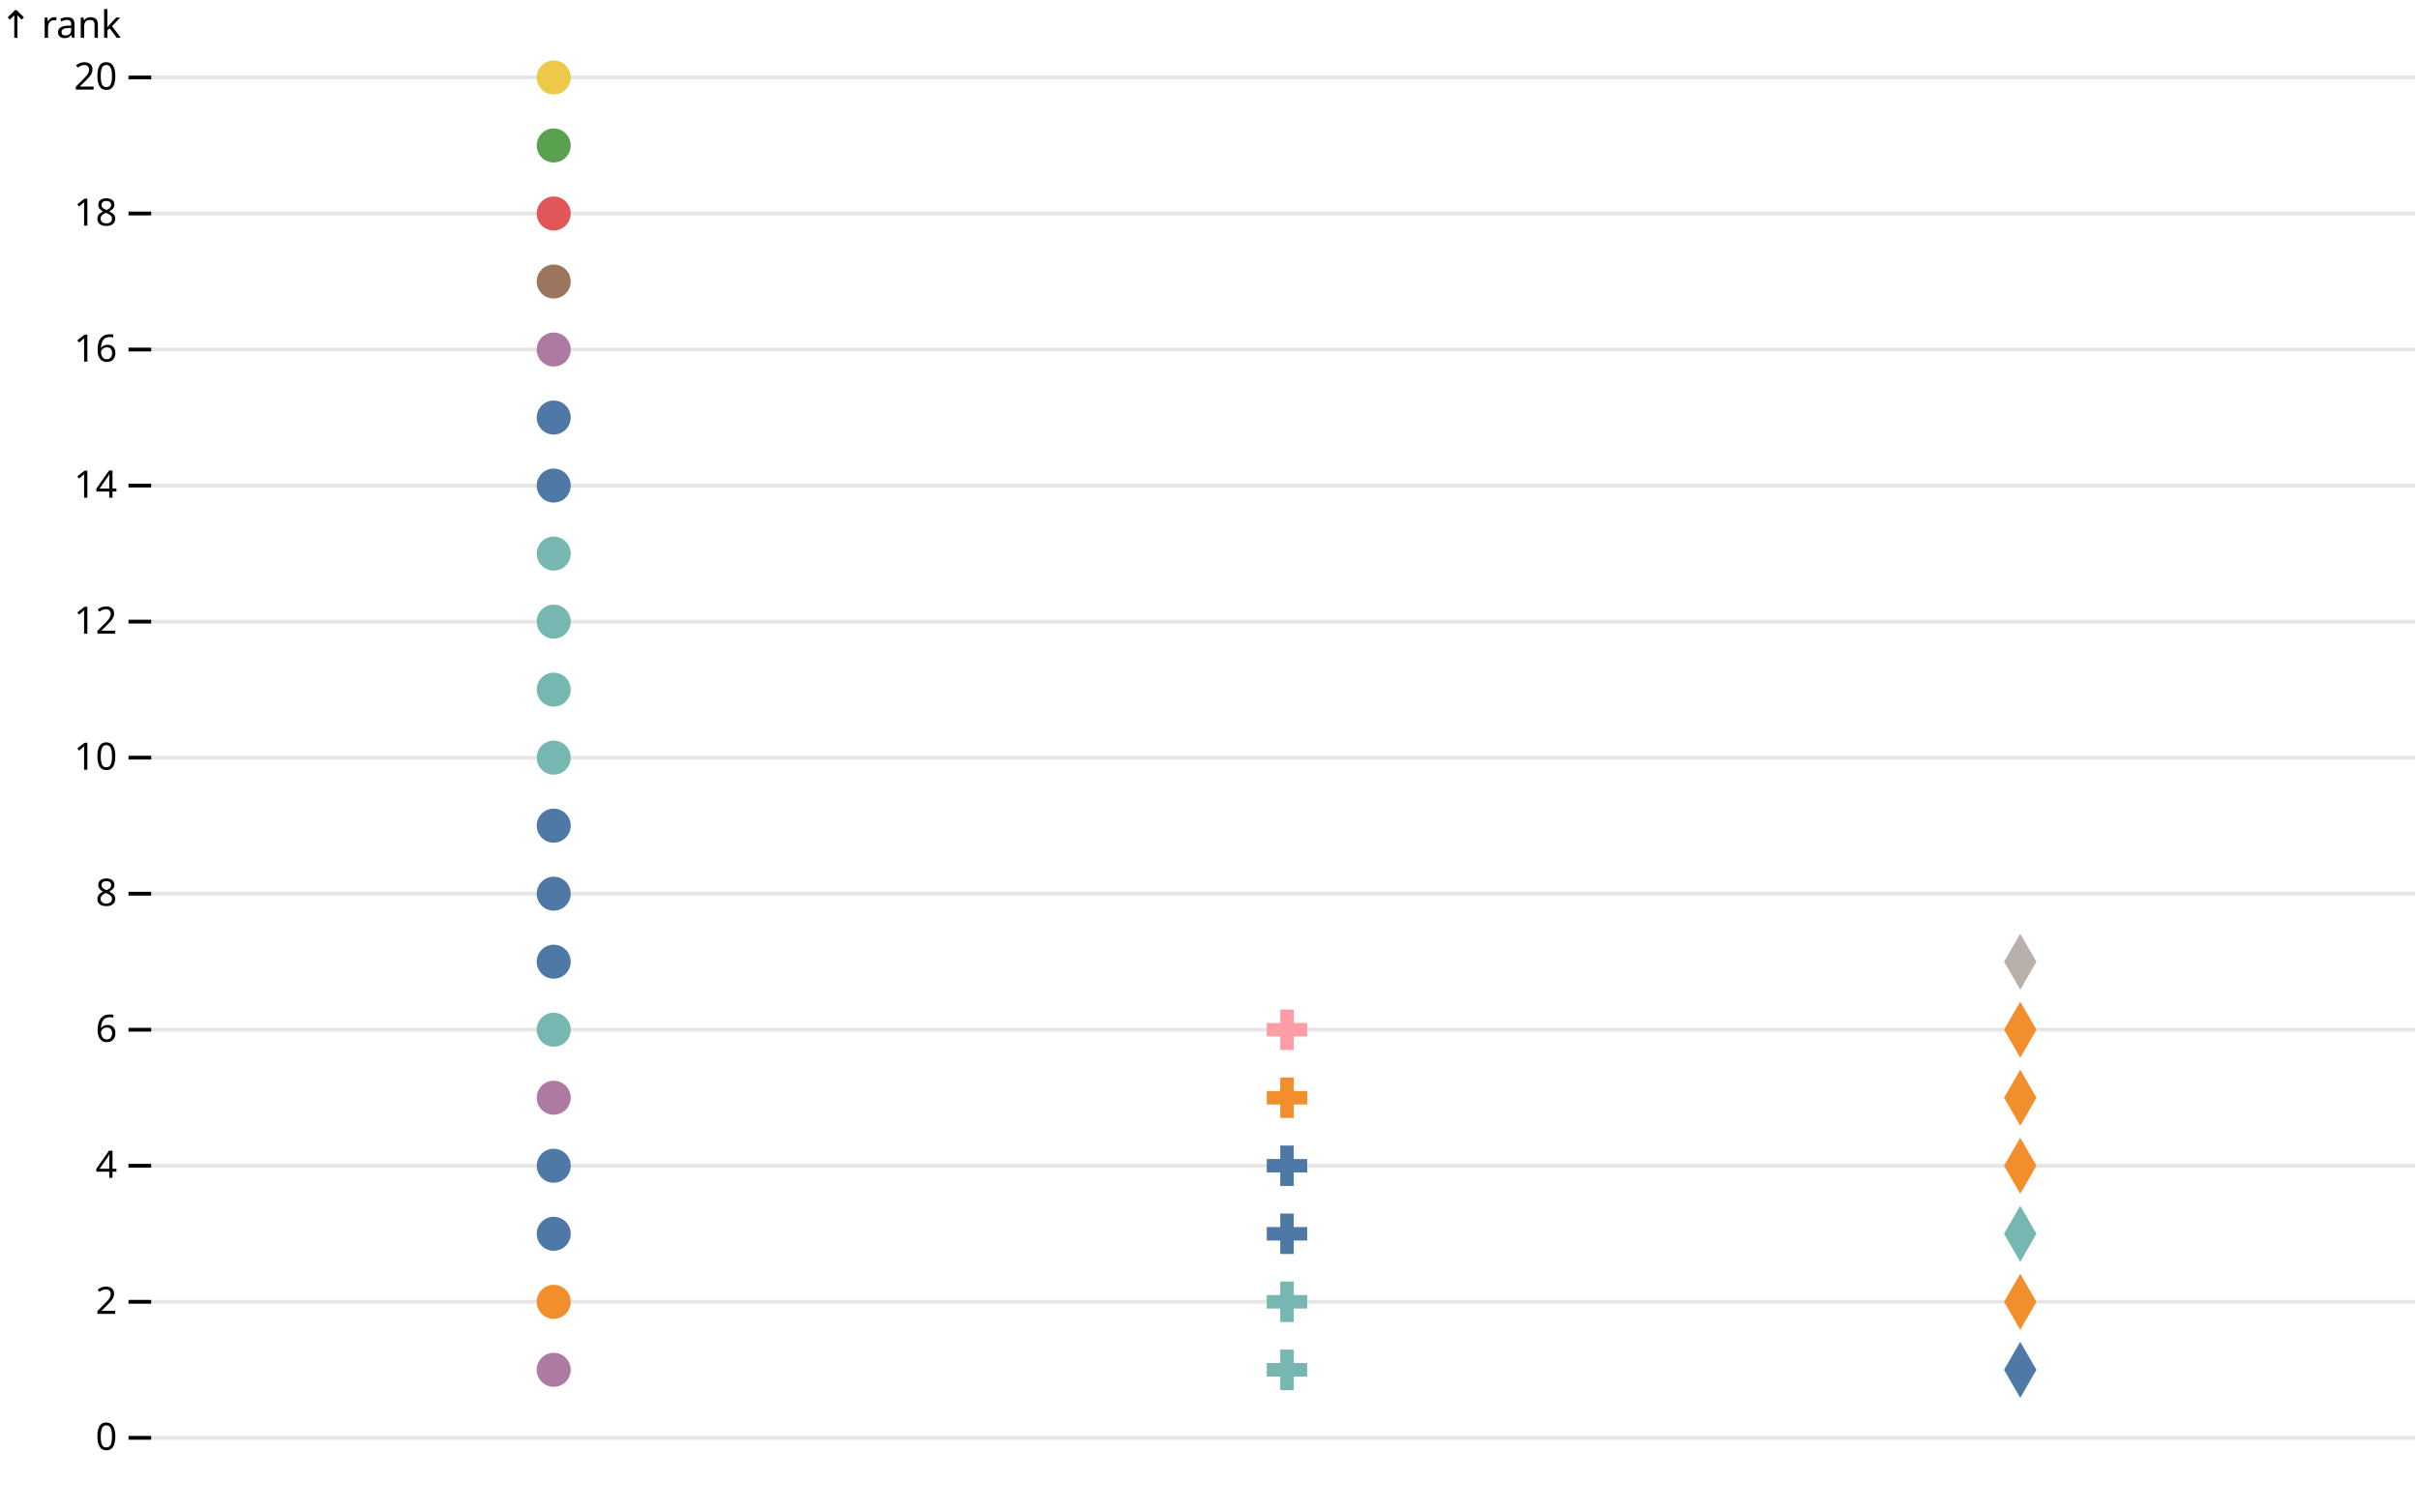
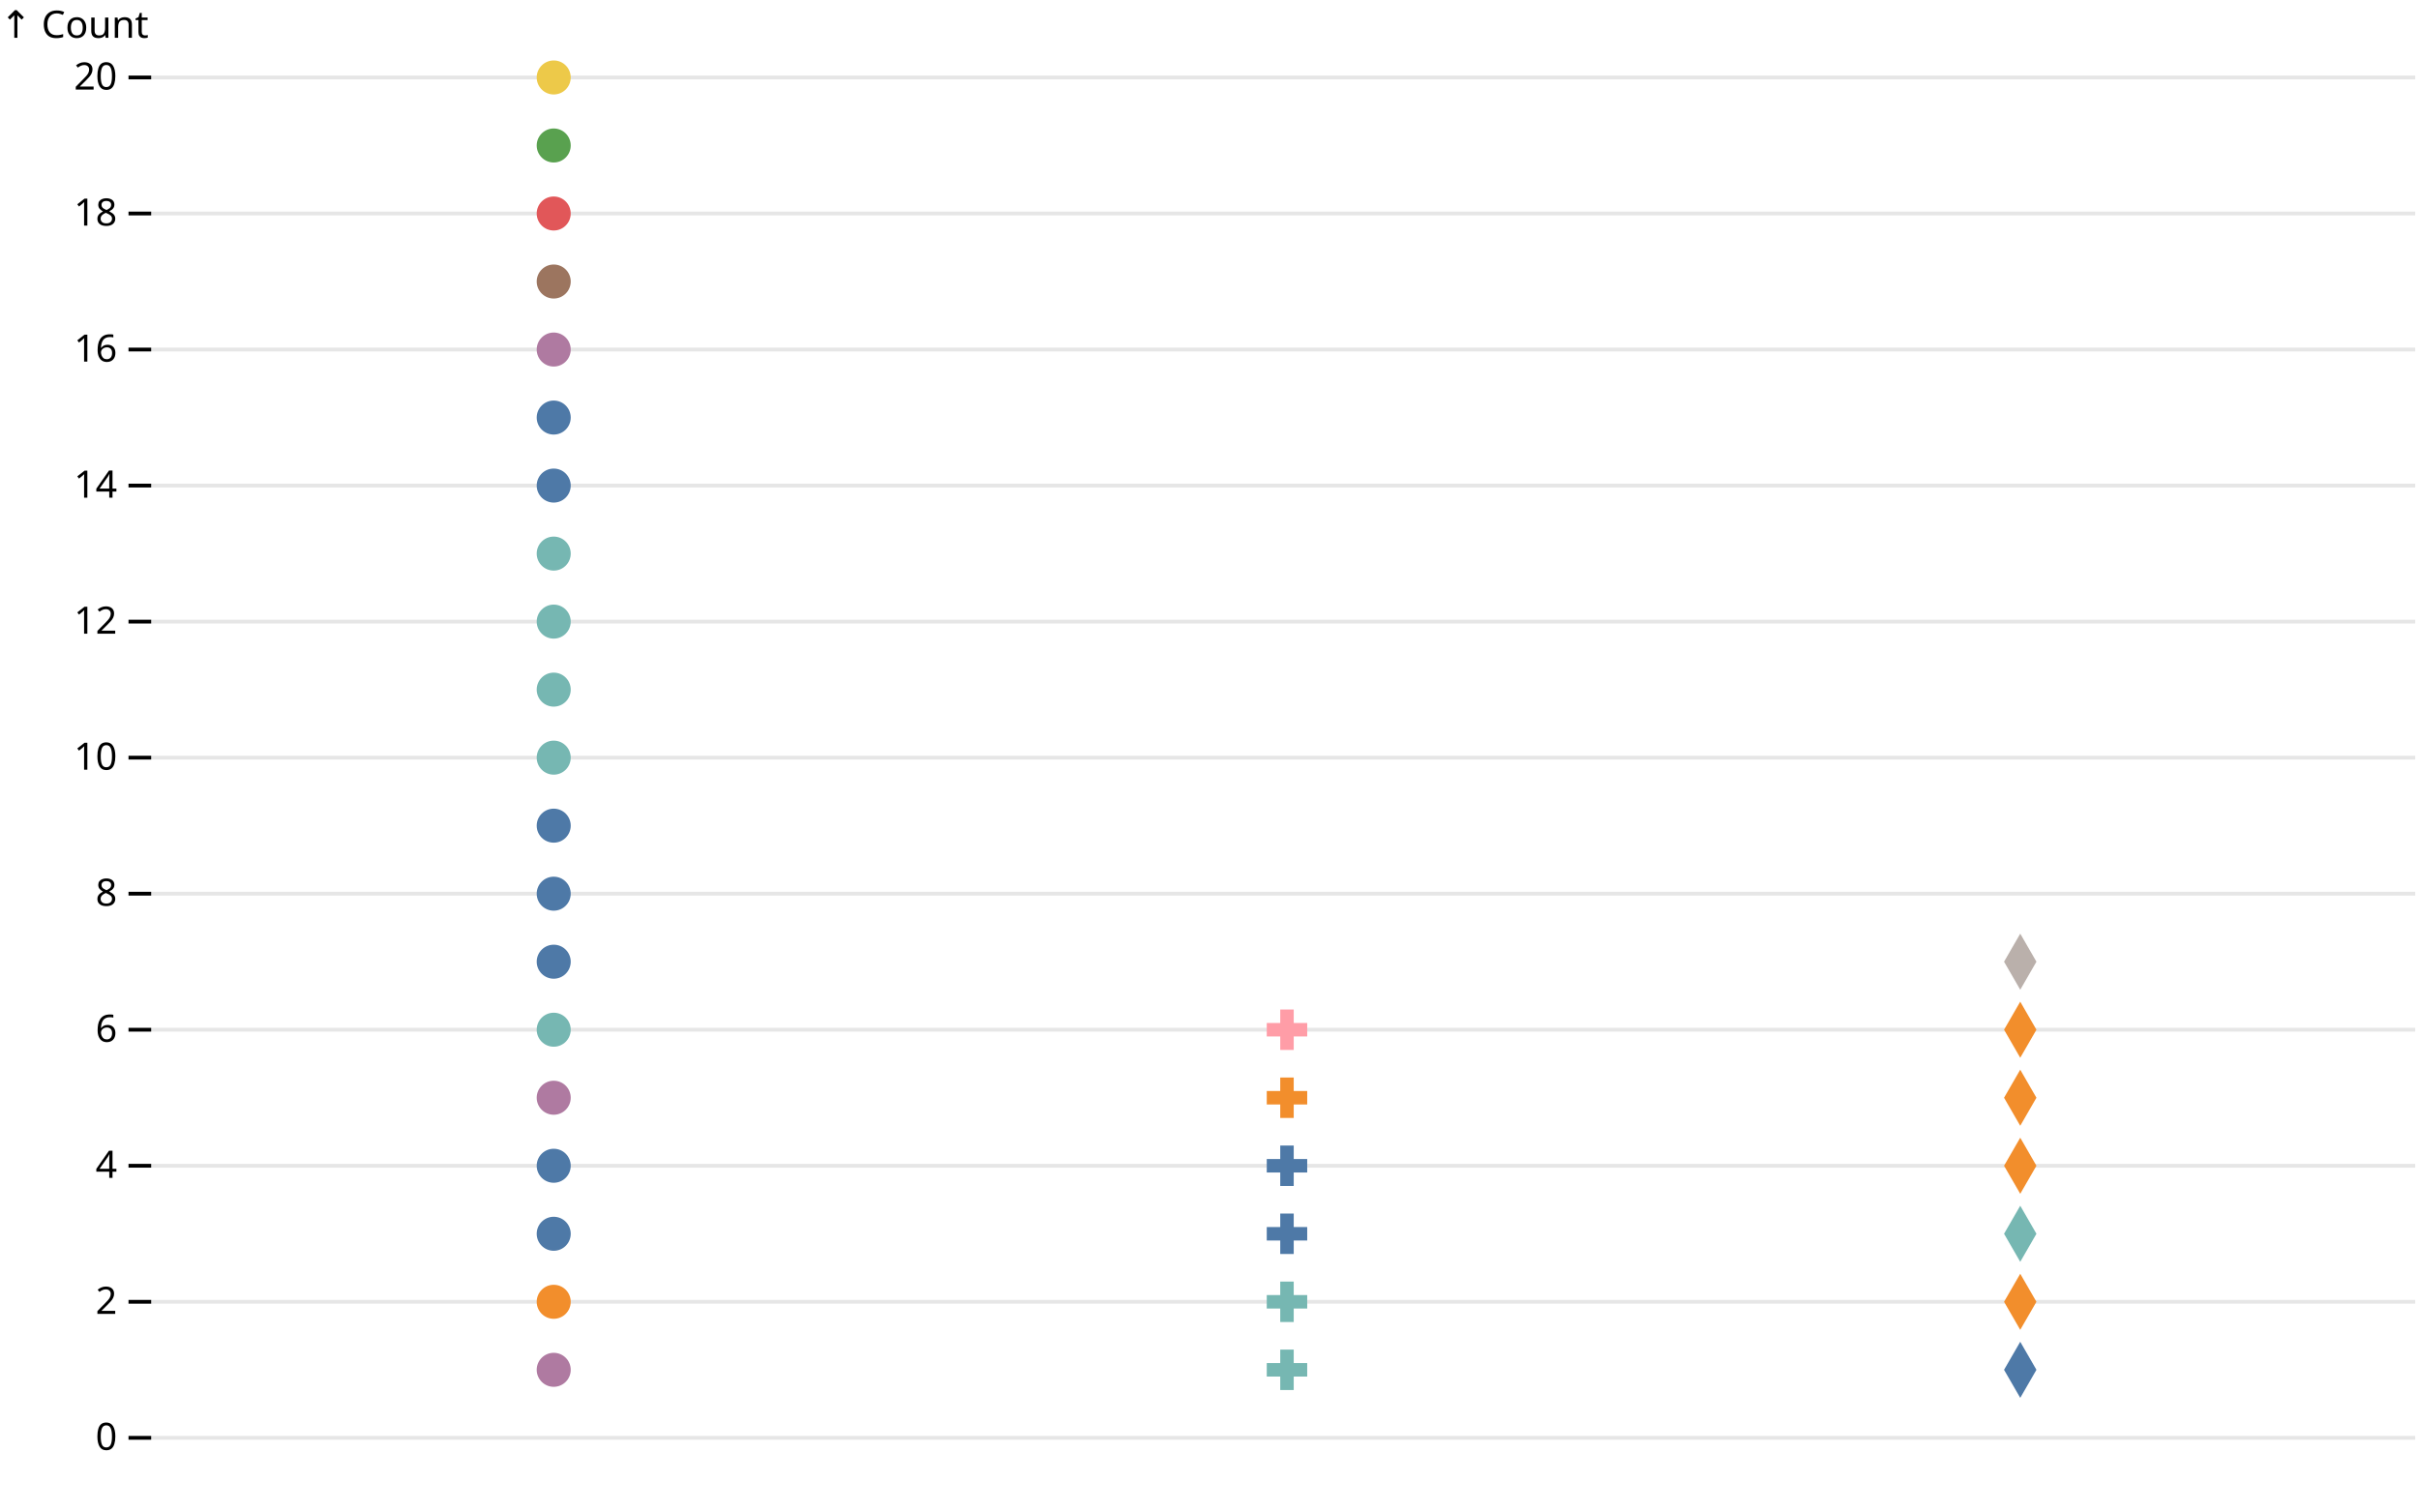
<svg xmlns="http://www.w3.org/2000/svg" class="plot-6f81adcae044e" fill="currentColor" font-family="system-ui, sans-serif" font-size="10" text-anchor="middle" width="640" height="400" viewBox="0 0 640 400">
  <style>
        .plot-6f81adcae044e {
          display: block;
          background: white;
          height: auto;
          height: intrinsic;
          max-width: 100%;
        }
        .plot-6f81adcae044e text,
        .plot-6f81adcae044e tspan {
          white-space: pre;
        }
      </style>
  <g aria-label="y-axis" aria-description="↑ rank" transform="translate(40,0)" fill="none" text-anchor="end" font-variant="tabular-nums">
    <g class="tick" opacity="1" transform="translate(0,380.5)">
      <line stroke="currentColor" x2="-6" />
      <line stroke="currentColor" x2="599" stroke-opacity="0.1" />
      <text fill="currentColor" x="-9" dy="0.32em">0</text>
    </g>
    <g class="tick" opacity="1" transform="translate(0,344.5)">
      <line stroke="currentColor" x2="-6" />
      <line stroke="currentColor" x2="599" stroke-opacity="0.1" />
      <text fill="currentColor" x="-9" dy="0.32em">2</text>
    </g>
    <g class="tick" opacity="1" transform="translate(0,308.5)">
      <line stroke="currentColor" x2="-6" />
      <line stroke="currentColor" x2="599" stroke-opacity="0.1" />
      <text fill="currentColor" x="-9" dy="0.32em">4</text>
    </g>
    <g class="tick" opacity="1" transform="translate(0,272.5)">
      <line stroke="currentColor" x2="-6" />
      <line stroke="currentColor" x2="599" stroke-opacity="0.1" />
      <text fill="currentColor" x="-9" dy="0.32em">6</text>
    </g>
    <g class="tick" opacity="1" transform="translate(0,236.5)">
      <line stroke="currentColor" x2="-6" />
      <line stroke="currentColor" x2="599" stroke-opacity="0.1" />
      <text fill="currentColor" x="-9" dy="0.32em">8</text>
    </g>
    <g class="tick" opacity="1" transform="translate(0,200.5)">
      <line stroke="currentColor" x2="-6" />
      <line stroke="currentColor" x2="599" stroke-opacity="0.1" />
      <text fill="currentColor" x="-9" dy="0.32em">10</text>
    </g>
    <g class="tick" opacity="1" transform="translate(0,164.5)">
      <line stroke="currentColor" x2="-6" />
      <line stroke="currentColor" x2="599" stroke-opacity="0.1" />
      <text fill="currentColor" x="-9" dy="0.32em">12</text>
    </g>
    <g class="tick" opacity="1" transform="translate(0,128.5)">
      <line stroke="currentColor" x2="-6" />
      <line stroke="currentColor" x2="599" stroke-opacity="0.1" />
      <text fill="currentColor" x="-9" dy="0.32em">14</text>
    </g>
    <g class="tick" opacity="1" transform="translate(0,92.5)">
      <line stroke="currentColor" x2="-6" />
      <line stroke="currentColor" x2="599" stroke-opacity="0.1" />
      <text fill="currentColor" x="-9" dy="0.32em">16</text>
    </g>
    <g class="tick" opacity="1" transform="translate(0,56.5)">
      <line stroke="currentColor" x2="-6" />
      <line stroke="currentColor" x2="599" stroke-opacity="0.1" />
      <text fill="currentColor" x="-9" dy="0.32em">18</text>
    </g>
    <g class="tick" opacity="1" transform="translate(0,20.5)">
      <line stroke="currentColor" x2="-6" />
      <line stroke="currentColor" x2="599" stroke-opacity="0.1" />
      <text fill="currentColor" x="-9" dy="0.32em">20</text>
    </g>
-     <text fill="currentColor" font-variant="normal" transform="translate(-40,20)" dy="-1em" text-anchor="start">↑ rank</text>
+     <text fill="currentColor" font-variant="normal" transform="translate(-40,20)" dy="-1em" text-anchor="start">↑ Count</text>
  </g>
  <g aria-label="dot" transform="translate(0.5,0.5)">
    <path transform="translate(146,362)" d="M4.5,0A4.5,4.5,0,1,1,-4.5,0A4.5,4.5,0,1,1,4.5,0" fill="#af7aa1" />
    <path transform="translate(146,344)" d="M4.5,0A4.5,4.5,0,1,1,-4.5,0A4.5,4.5,0,1,1,4.5,0" fill="#f28e2c" />
    <path transform="translate(146,326)" d="M4.5,0A4.5,4.5,0,1,1,-4.5,0A4.5,4.5,0,1,1,4.5,0" fill="#4e79a7" />
    <path transform="translate(146,308)" d="M4.5,0A4.5,4.5,0,1,1,-4.5,0A4.5,4.5,0,1,1,4.5,0" fill="#4e79a7" />
    <path transform="translate(146,290)" d="M4.5,0A4.5,4.5,0,1,1,-4.5,0A4.5,4.5,0,1,1,4.5,0" fill="#af7aa1" />
    <path transform="translate(146,272)" d="M4.5,0A4.5,4.5,0,1,1,-4.5,0A4.5,4.5,0,1,1,4.5,0" fill="#76b7b2" />
    <path transform="translate(146,254)" d="M4.5,0A4.5,4.5,0,1,1,-4.5,0A4.5,4.5,0,1,1,4.5,0" fill="#4e79a7" />
    <path transform="translate(146,236)" d="M4.5,0A4.5,4.5,0,1,1,-4.5,0A4.5,4.5,0,1,1,4.5,0" fill="#4e79a7" />
    <path transform="translate(146,218)" d="M4.5,0A4.5,4.5,0,1,1,-4.5,0A4.5,4.5,0,1,1,4.5,0" fill="#4e79a7" />
    <path transform="translate(146,200)" d="M4.5,0A4.5,4.5,0,1,1,-4.5,0A4.5,4.5,0,1,1,4.5,0" fill="#76b7b2" />
    <path transform="translate(146,182)" d="M4.5,0A4.5,4.5,0,1,1,-4.5,0A4.5,4.5,0,1,1,4.5,0" fill="#76b7b2" />
    <path transform="translate(146,164)" d="M4.5,0A4.5,4.5,0,1,1,-4.5,0A4.5,4.5,0,1,1,4.5,0" fill="#76b7b2" />
    <path transform="translate(146,146)" d="M4.5,0A4.5,4.5,0,1,1,-4.5,0A4.5,4.5,0,1,1,4.5,0" fill="#76b7b2" />
    <path transform="translate(146,128)" d="M4.5,0A4.5,4.5,0,1,1,-4.5,0A4.5,4.5,0,1,1,4.5,0" fill="#4e79a7" />
    <path transform="translate(146,110)" d="M4.5,0A4.5,4.5,0,1,1,-4.5,0A4.5,4.5,0,1,1,4.5,0" fill="#4e79a7" />
    <path transform="translate(146,92)" d="M4.5,0A4.5,4.5,0,1,1,-4.5,0A4.5,4.5,0,1,1,4.5,0" fill="#af7aa1" />
    <path transform="translate(146,74)" d="M4.5,0A4.5,4.5,0,1,1,-4.5,0A4.5,4.5,0,1,1,4.5,0" fill="#9c755f" />
    <path transform="translate(146,56)" d="M4.5,0A4.5,4.5,0,1,1,-4.5,0A4.5,4.5,0,1,1,4.5,0" fill="#e15759" />
    <path transform="translate(146,38)" d="M4.5,0A4.5,4.5,0,1,1,-4.5,0A4.5,4.5,0,1,1,4.5,0" fill="#59a14f" />
    <path transform="translate(146,20)" d="M4.5,0A4.5,4.5,0,1,1,-4.5,0A4.5,4.5,0,1,1,4.5,0" fill="#edc949" />
    <path transform="translate(340,362)" d="M-5.35,-1.783L-1.783,-1.783L-1.783,-5.35L1.783,-5.35L1.783,-1.783L5.35,-1.783L5.35,1.783L1.783,1.783L1.783,5.35L-1.783,5.35L-1.783,1.783L-5.35,1.783Z" fill="#76b7b2" />
    <path transform="translate(340,344)" d="M-5.35,-1.783L-1.783,-1.783L-1.783,-5.35L1.783,-5.35L1.783,-1.783L5.35,-1.783L5.35,1.783L1.783,1.783L1.783,5.35L-1.783,5.35L-1.783,1.783L-5.35,1.783Z" fill="#76b7b2" />
    <path transform="translate(340,326)" d="M-5.35,-1.783L-1.783,-1.783L-1.783,-5.35L1.783,-5.35L1.783,-1.783L5.35,-1.783L5.35,1.783L1.783,1.783L1.783,5.35L-1.783,5.35L-1.783,1.783L-5.35,1.783Z" fill="#4e79a7" />
    <path transform="translate(340,308)" d="M-5.35,-1.783L-1.783,-1.783L-1.783,-5.35L1.783,-5.35L1.783,-1.783L5.35,-1.783L5.35,1.783L1.783,1.783L1.783,5.35L-1.783,5.35L-1.783,1.783L-5.35,1.783Z" fill="#4e79a7" />
    <path transform="translate(340,290)" d="M-5.35,-1.783L-1.783,-1.783L-1.783,-5.35L1.783,-5.35L1.783,-1.783L5.35,-1.783L5.35,1.783L1.783,1.783L1.783,5.35L-1.783,5.35L-1.783,1.783L-5.35,1.783Z" fill="#f28e2c" />
    <path transform="translate(340,272)" d="M-5.35,-1.783L-1.783,-1.783L-1.783,-5.35L1.783,-5.35L1.783,-1.783L5.35,-1.783L5.35,1.783L1.783,1.783L1.783,5.35L-1.783,5.35L-1.783,1.783L-5.35,1.783Z" fill="#ff9da7" />
    <path transform="translate(534,362)" d="M0,-7.423L4.285,0L0,7.423L-4.285,0Z" fill="#4e79a7" />
    <path transform="translate(534,344)" d="M0,-7.423L4.285,0L0,7.423L-4.285,0Z" fill="#f28e2c" />
    <path transform="translate(534,326)" d="M0,-7.423L4.285,0L0,7.423L-4.285,0Z" fill="#76b7b2" />
    <path transform="translate(534,308)" d="M0,-7.423L4.285,0L0,7.423L-4.285,0Z" fill="#f28e2c" />
    <path transform="translate(534,290)" d="M0,-7.423L4.285,0L0,7.423L-4.285,0Z" fill="#f28e2c" />
    <path transform="translate(534,272)" d="M0,-7.423L4.285,0L0,7.423L-4.285,0Z" fill="#f28e2c" />
    <path transform="translate(534,254)" d="M0,-7.423L4.285,0L0,7.423L-4.285,0Z" fill="#bab0ab" />
  </g>
</svg>
